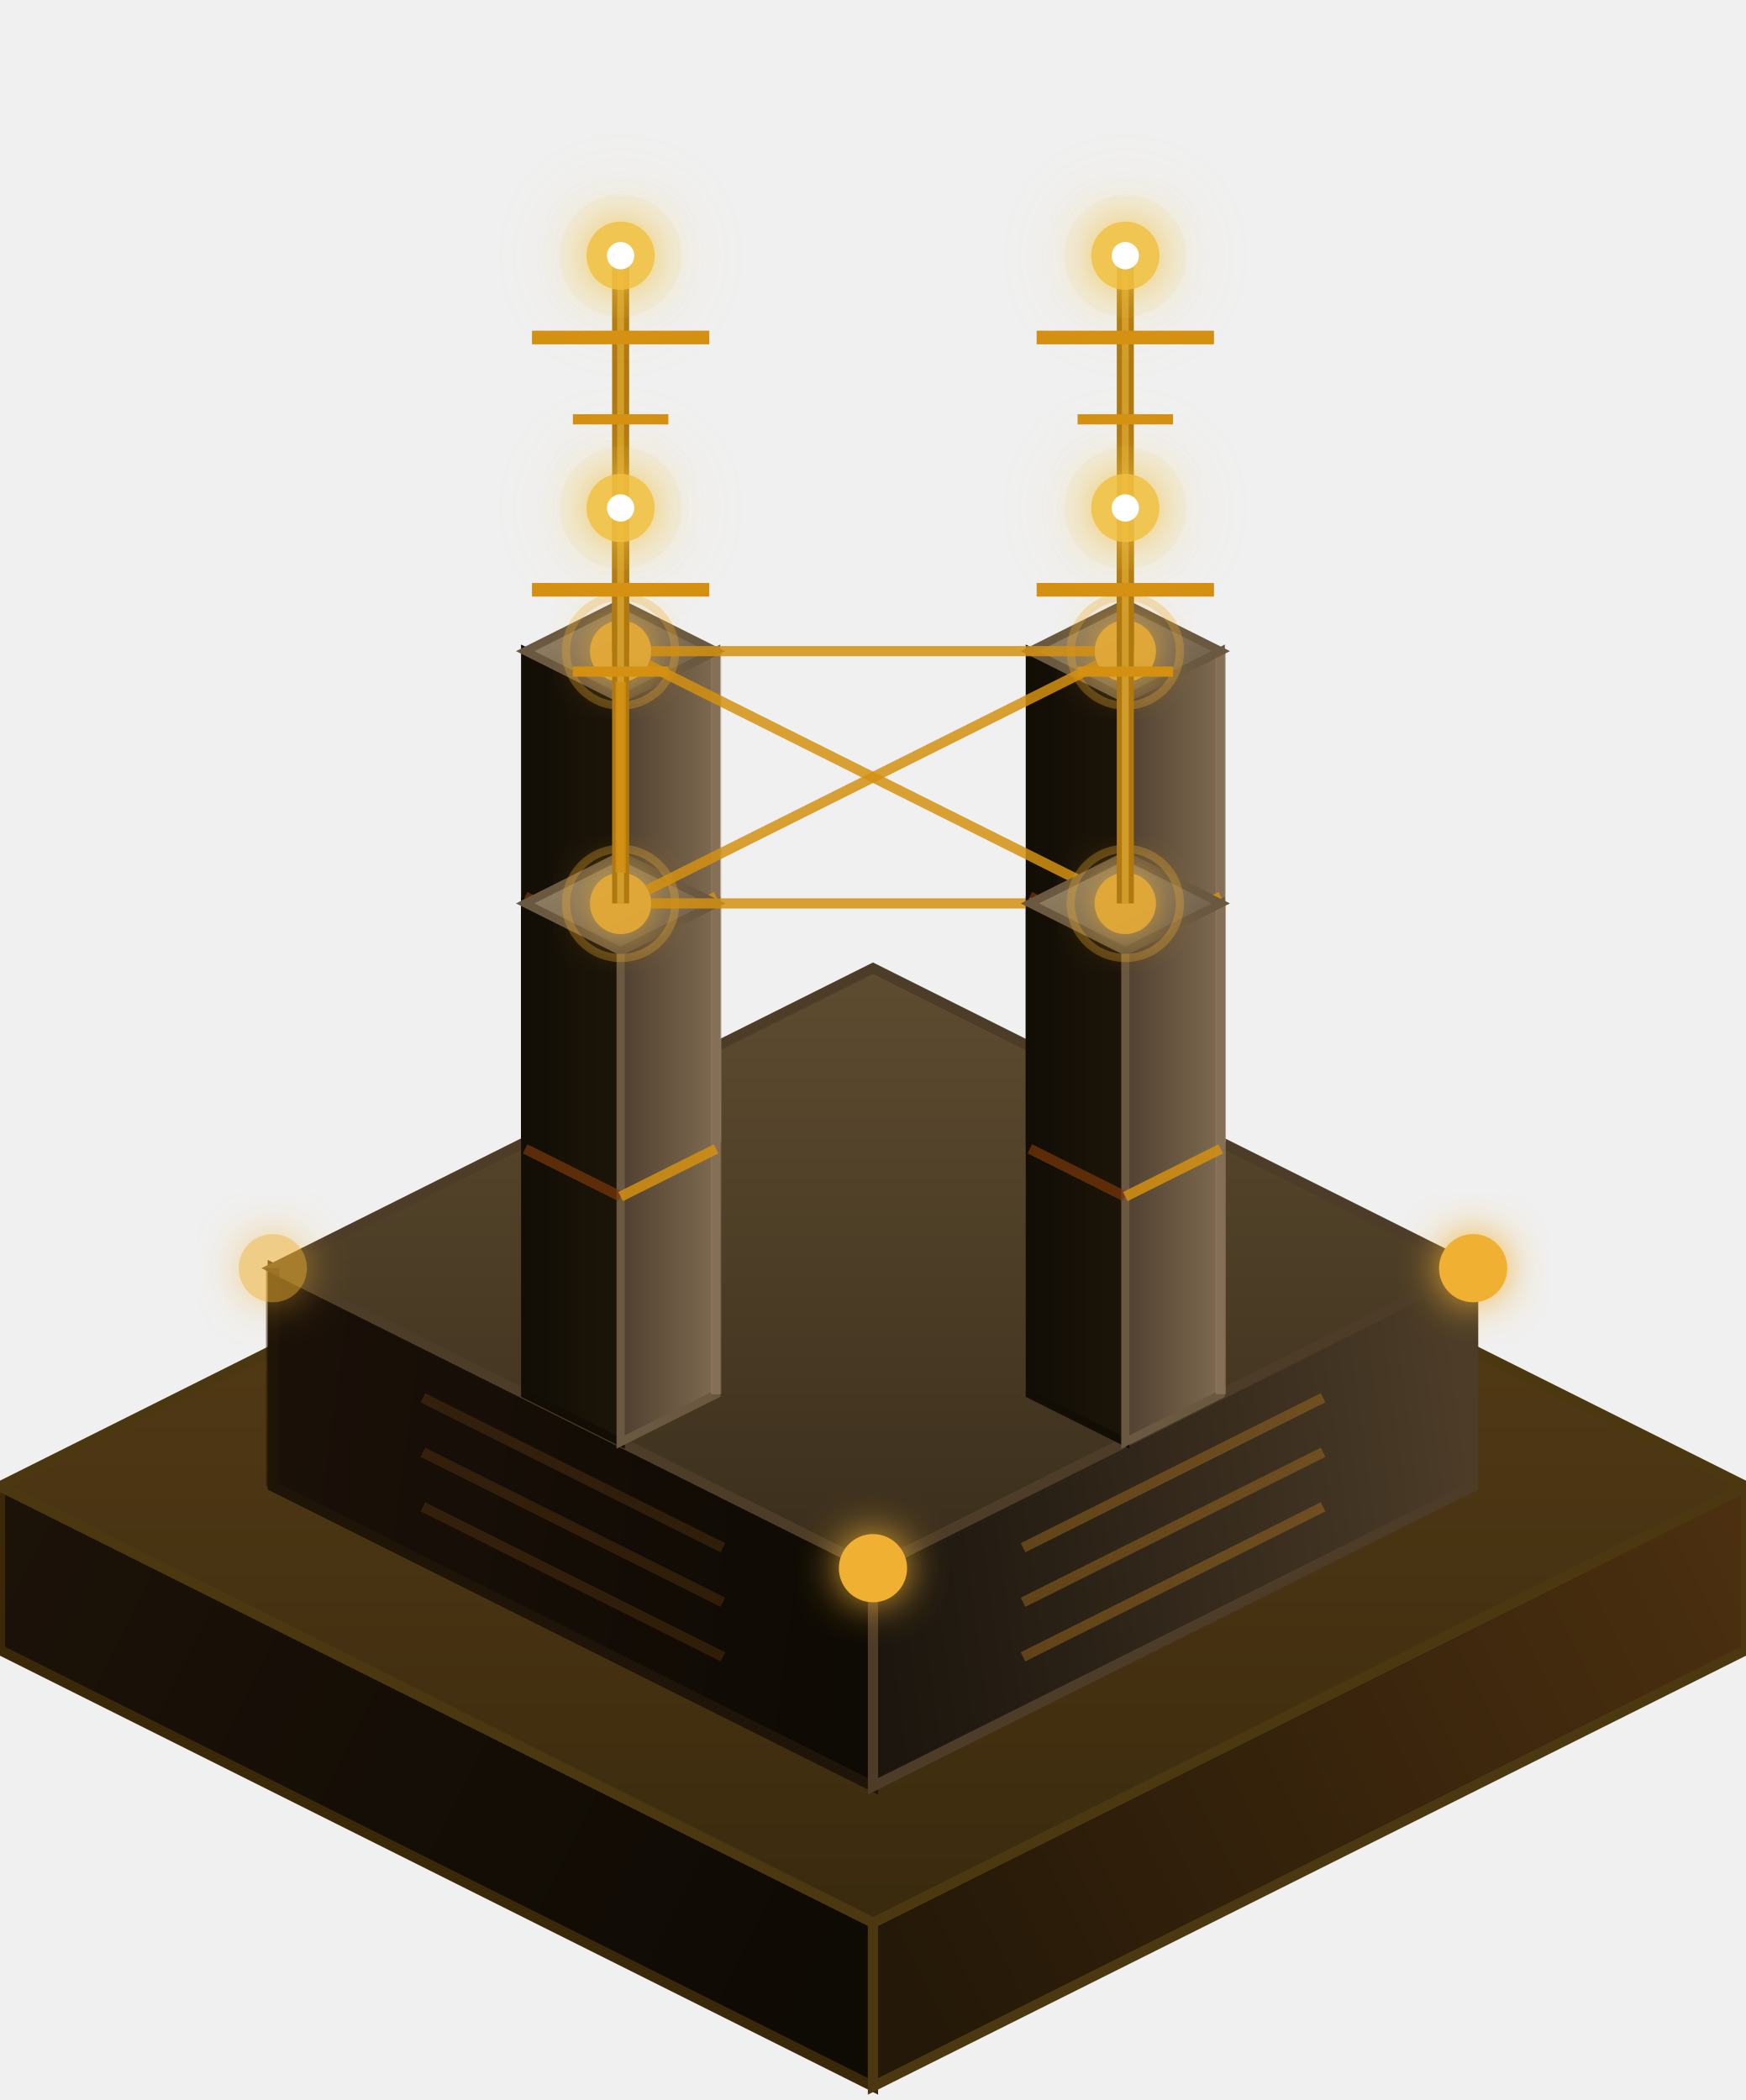
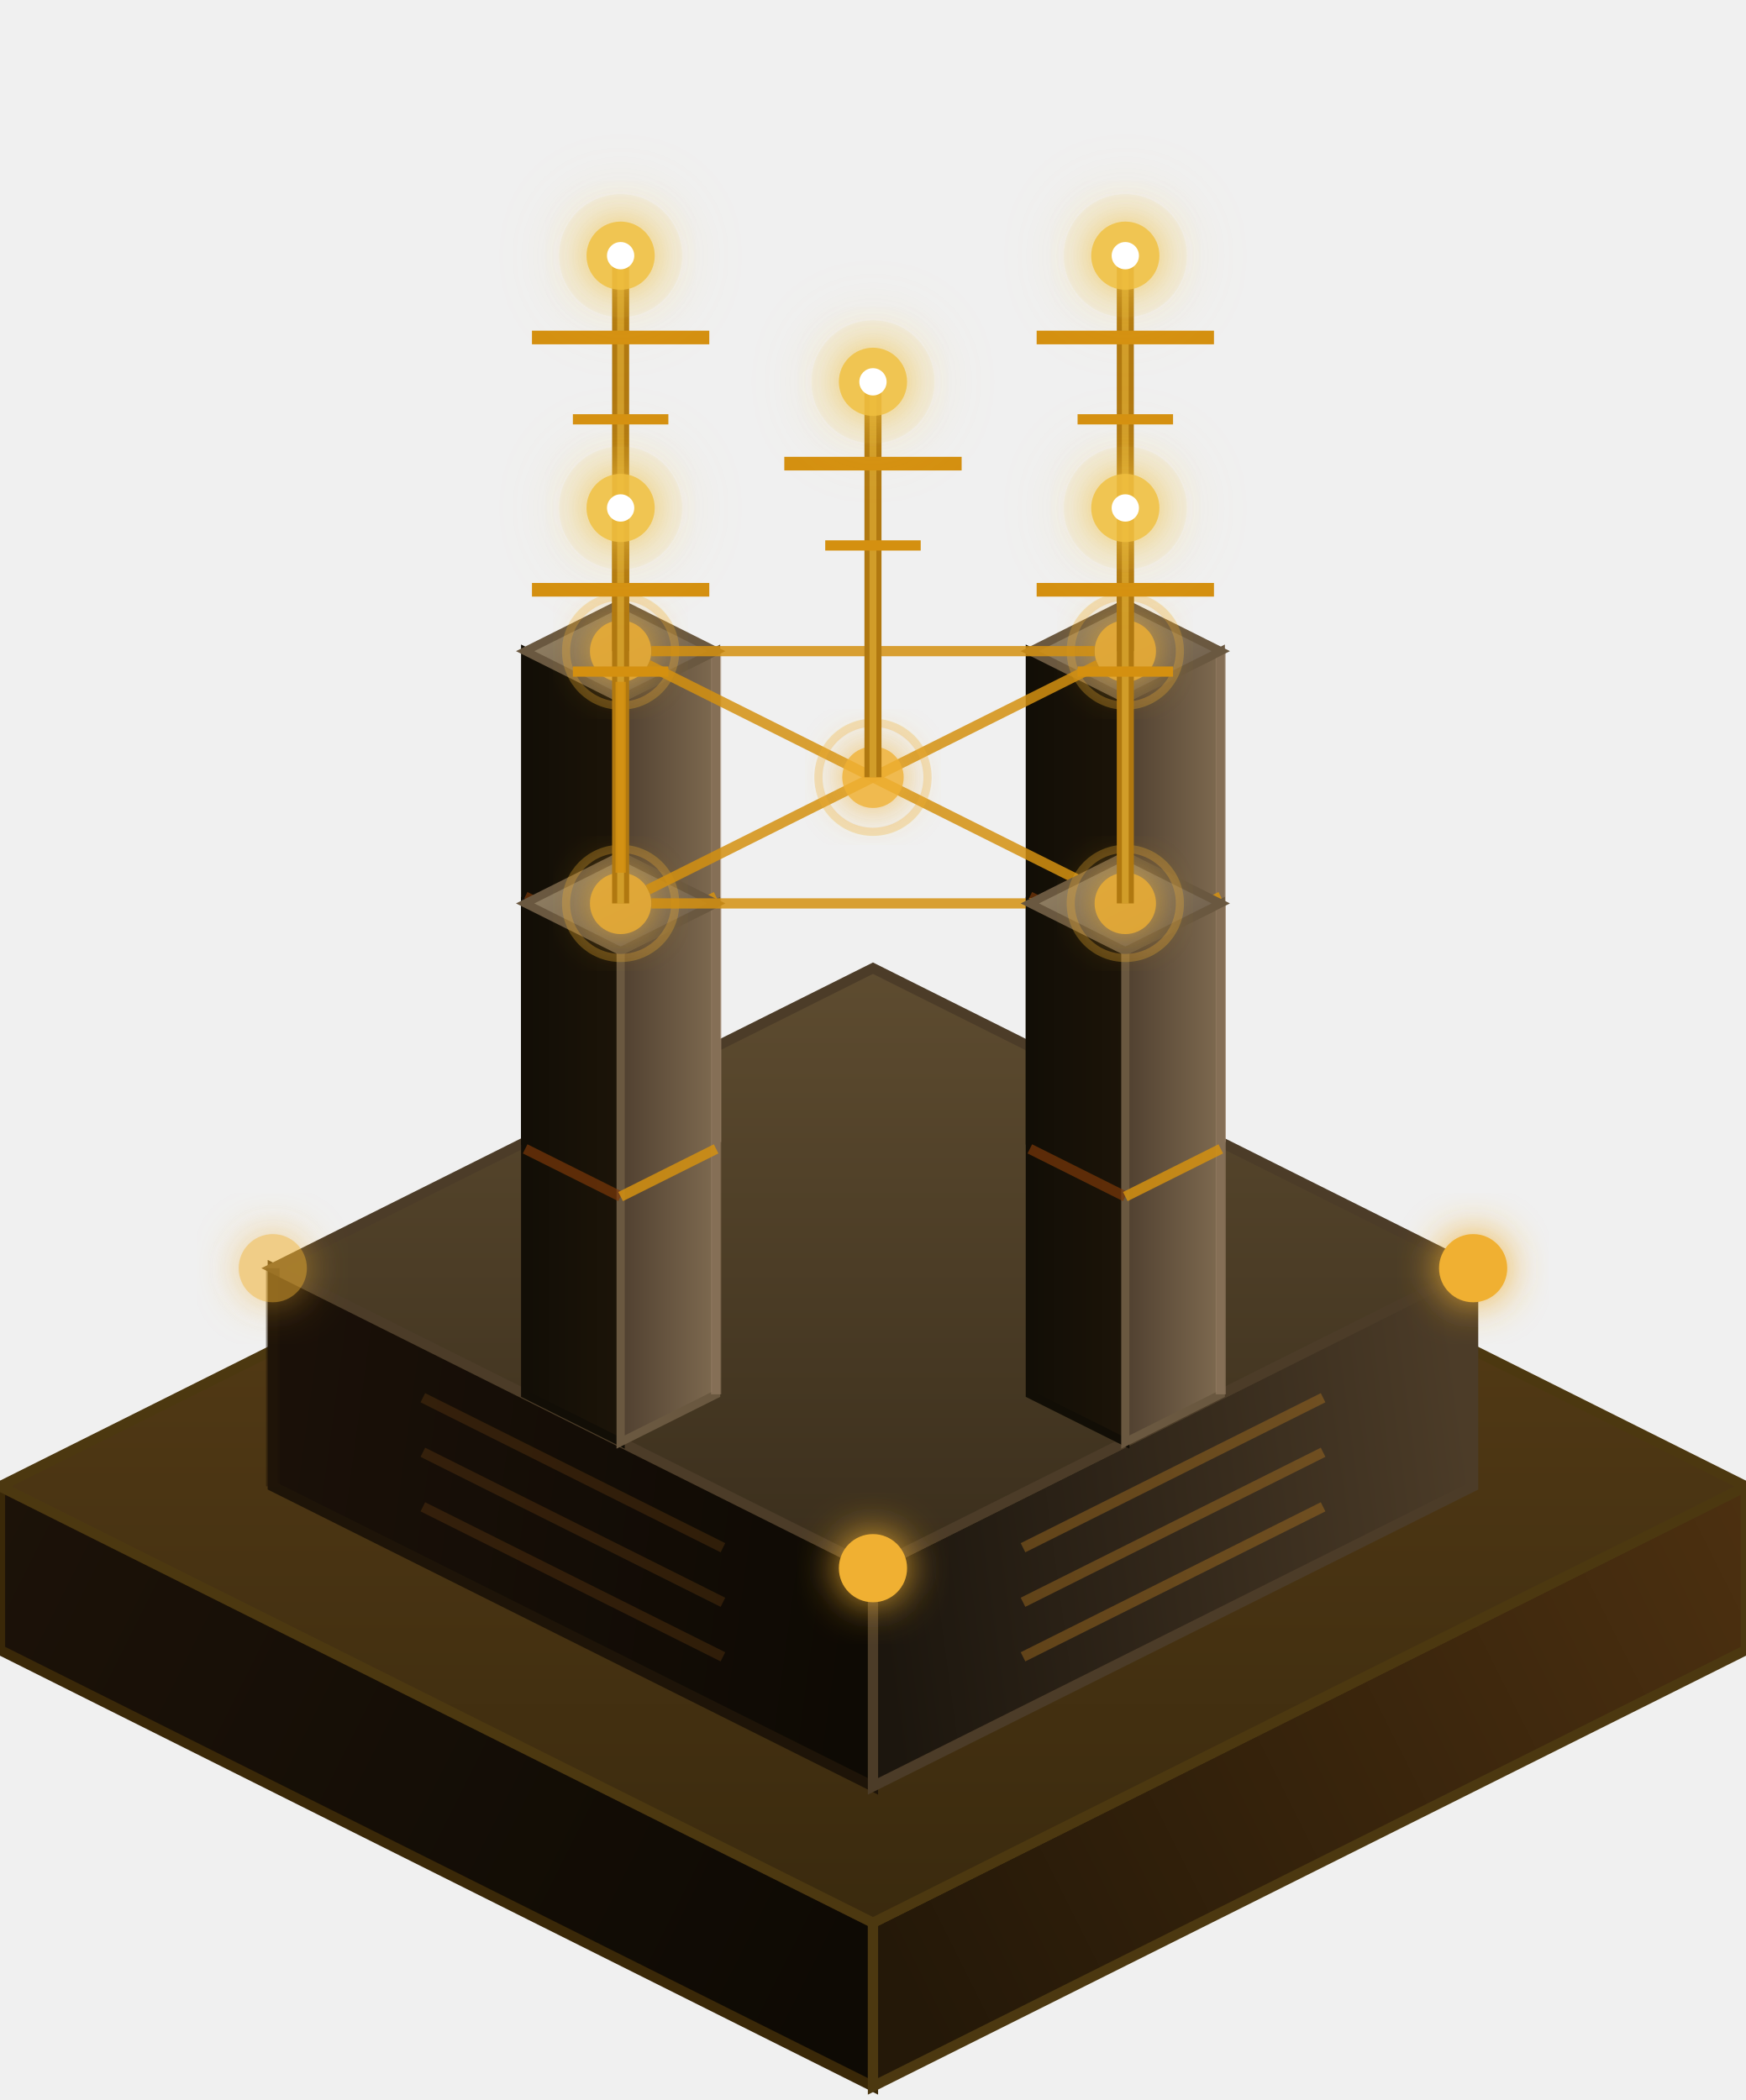
<svg xmlns="http://www.w3.org/2000/svg" viewBox="-128 -178 256 308" width="256" height="308">
  <defs>
    <linearGradient id="fR" gradientUnits="userSpaceOnUse" x1="128" y1="40" x2="0" y2="104">
      <stop offset="0%" stop-color="#4c3010" />
      <stop offset="100%" stop-color="#241808" />
    </linearGradient>
    <linearGradient id="fL" gradientUnits="userSpaceOnUse" x1="-128" y1="40" x2="0" y2="104">
      <stop offset="0%" stop-color="#1c1208" />
      <stop offset="100%" stop-color="#0e0a04" />
    </linearGradient>
    <linearGradient id="fT" gradientUnits="userSpaceOnUse" x1="0" y1="-24" x2="0" y2="104">
      <stop offset="0%" stop-color="#5c4018" />
      <stop offset="100%" stop-color="#3a2a0e" />
    </linearGradient>
    <linearGradient id="bR" gradientUnits="userSpaceOnUse" x1="88" y1="4" x2="0" y2="16">
      <stop offset="0%" stop-color="#4c3c28" />
      <stop offset="60%" stop-color="#2e2418" />
      <stop offset="100%" stop-color="#1c160e" />
    </linearGradient>
    <linearGradient id="bL" gradientUnits="userSpaceOnUse" x1="-88" y1="4" x2="0" y2="16">
      <stop offset="0%" stop-color="#1a1008" />
      <stop offset="100%" stop-color="#0e0a04" />
    </linearGradient>
    <linearGradient id="bT" gradientUnits="userSpaceOnUse" x1="0" y1="-72" x2="0" y2="16">
      <stop offset="0%" stop-color="#5e4c30" />
      <stop offset="100%" stop-color="#3a2e1c" />
    </linearGradient>
    <linearGradient id="cyR" x1="0" y1="0.5" x2="1" y2="0.5">
      <stop offset="0%" stop-color="#504030" />
      <stop offset="100%" stop-color="#7e6a50" />
    </linearGradient>
    <linearGradient id="cyL" x1="0" y1="0.5" x2="1" y2="0.5">
      <stop offset="0%" stop-color="#120e06" />
      <stop offset="100%" stop-color="#1c1408" />
    </linearGradient>
    <linearGradient id="cyTop" x1="0" y1="0" x2="1" y2="1">
      <stop offset="0%" stop-color="#9a8868" />
      <stop offset="100%" stop-color="#685848" />
    </linearGradient>
    <filter id="glow" x="-60%" y="-60%" width="220%" height="220%">
      <feGaussianBlur stdDeviation="3" result="blur" />
      <feMerge>
        <feMergeNode in="blur" />
        <feMergeNode in="SourceGraphic" />
      </feMerge>
    </filter>
    <filter id="softglow" x="-80%" y="-80%" width="260%" height="260%">
      <feGaussianBlur stdDeviation="5" result="blur" />
      <feMerge>
        <feMergeNode in="blur" />
        <feMergeNode in="SourceGraphic" />
      </feMerge>
    </filter>
  </defs>
  <polygon points="-128,64 0,128 0,104 -128,40" fill="url(#fL)" stroke="#3a2808" stroke-width="1.5" />
  <polygon points="128,64 0,128 0,104 128,40" fill="url(#fR)" stroke="#4c3810" stroke-width="1.5" />
  <polygon points="0,-24 128,40 0,104 -128,40" fill="url(#fT)" stroke="#4c3810" stroke-width="1.5" />
  <g transform="translate(0, 36)">
    <polygon points="-88,4 0,48 0,16 -88,-28" fill="url(#bL)" stroke="#1e1408" stroke-width="1.5" />
    <polygon points="88,4 0,48 0,16 88,-28" fill="url(#bR)" stroke="#4c3c28" stroke-width="1.5" />
    <polygon points="0,-72 88,-28 0,16 -88,-28" fill="url(#bT)" stroke="#4c3c28" stroke-width="1.5" />
    <line x1="66" y1="7" x2="22" y2="29" stroke="#a87020" stroke-width="1.5" opacity="0.45" />
    <line x1="66" y1="-1" x2="22" y2="21" stroke="#a87020" stroke-width="1.5" opacity="0.45" />
    <line x1="66" y1="-9" x2="22" y2="13" stroke="#a87020" stroke-width="1.5" opacity="0.45" />
    <line x1="-88" y1="4" x2="-88" y2="-28" stroke="#201408" stroke-width="2" opacity="0.5" />
    <line x1="-66" y1="7" x2="-22" y2="29" stroke="#6a4010" stroke-width="1.5" opacity="0.35" />
    <line x1="-66" y1="-1" x2="-22" y2="21" stroke="#6a4010" stroke-width="1.5" opacity="0.35" />
    <line x1="-66" y1="-9" x2="-22" y2="13" stroke="#6a4010" stroke-width="1.5" opacity="0.35" />
    <circle cx="88" cy="-28" r="5" fill="#f0b030" filter="url(#glow)" />
    <circle cx="-88" cy="-28" r="5" fill="#f0b030" filter="url(#glow)" opacity="0.55" />
    <circle cx="0" cy="16" r="5" fill="#f0b030" filter="url(#glow)" />
    <g transform="translate(-37, -18.5)">
      <polygon points="-14,-28 0,-21 0,-93 -14,-100" fill="url(#cyL)" stroke="#120e06" stroke-width="1.2" />
      <polygon points="14,-28 0,-21 0,-93 14,-100" fill="url(#cyR)" stroke="#6a5840" stroke-width="1.2" />
      <line x1="14" y1="-28" x2="14" y2="-100" stroke="#9a8268" stroke-width="1.5" opacity="0.55" />
      <line x1="-14" y1="-64" x2="0" y2="-57" stroke="#7a3808" stroke-width="1.5" opacity="0.7" />
      <line x1="14" y1="-64" x2="0" y2="-57" stroke="#d49010" stroke-width="1.5" opacity="0.85" />
      <polygon points="0,-107 14,-100 0,-93 -14,-100" fill="url(#cyTop)" stroke="#6a5840" stroke-width="1.2" />
      <circle cx="0" cy="-100" r="4.5" fill="#f0b030" opacity="0.85" filter="url(#glow)" />
      <circle cx="0" cy="-100" r="8" fill="none" stroke="#f0b030" stroke-width="1.2" opacity="0.3" />
      <line x1="0" y1="-100" x2="0" y2="-158" stroke="#b07810" stroke-width="2.5" />
      <line x1="0" y1="-100" x2="0" y2="-158" stroke="#f0c040" stroke-width="1" opacity="0.52" />
      <line x1="-13" y1="-146" x2="13" y2="-146" stroke="#d49010" stroke-width="2" />
      <line x1="-7" y1="-134" x2="7" y2="-134" stroke="#d49010" stroke-width="1.5" />
      <circle cx="0" cy="-158" r="9" fill="#f0c040" opacity="0.12" filter="url(#softglow)" />
      <circle cx="0" cy="-158" r="5" fill="#f0c040" opacity="0.88" filter="url(#glow)" />
      <circle cx="0" cy="-158" r="2" fill="#ffffff" />
    </g>
    <g transform="translate(37, -18.5)">
      <polygon points="-14,-28 0,-21 0,-93 -14,-100" fill="url(#cyL)" stroke="#120e06" stroke-width="1.2" />
      <polygon points="14,-28 0,-21 0,-93 14,-100" fill="url(#cyR)" stroke="#6a5840" stroke-width="1.2" />
      <line x1="14" y1="-28" x2="14" y2="-100" stroke="#9a8268" stroke-width="1.5" opacity="0.55" />
      <line x1="-14" y1="-64" x2="0" y2="-57" stroke="#7a3808" stroke-width="1.5" opacity="0.7" />
      <line x1="14" y1="-64" x2="0" y2="-57" stroke="#d49010" stroke-width="1.5" opacity="0.85" />
      <polygon points="0,-107 14,-100 0,-93 -14,-100" fill="url(#cyTop)" stroke="#6a5840" stroke-width="1.2" />
      <circle cx="0" cy="-100" r="4.5" fill="#f0b030" opacity="0.85" filter="url(#glow)" />
      <circle cx="0" cy="-100" r="8" fill="none" stroke="#f0b030" stroke-width="1.2" opacity="0.3" />
      <line x1="0" y1="-100" x2="0" y2="-158" stroke="#b07810" stroke-width="2.5" />
      <line x1="0" y1="-100" x2="0" y2="-158" stroke="#f0c040" stroke-width="1" opacity="0.52" />
      <line x1="-13" y1="-146" x2="13" y2="-146" stroke="#d49010" stroke-width="2" />
      <line x1="-7" y1="-134" x2="7" y2="-134" stroke="#d49010" stroke-width="1.5" />
      <circle cx="0" cy="-158" r="9" fill="#f0c040" opacity="0.12" filter="url(#softglow)" />
      <circle cx="0" cy="-158" r="5" fill="#f0c040" opacity="0.88" filter="url(#glow)" />
      <circle cx="0" cy="-158" r="2" fill="#ffffff" />
    </g>
    <g transform="translate(-37, 18.5)">
      <polygon points="-14,-28 0,-21 0,-93 -14,-100" fill="url(#cyL)" stroke="#120e06" stroke-width="1.2" />
      <polygon points="14,-28 0,-21 0,-93 14,-100" fill="url(#cyR)" stroke="#6a5840" stroke-width="1.2" />
      <line x1="14" y1="-28" x2="14" y2="-100" stroke="#9a8268" stroke-width="1.5" opacity="0.55" />
      <line x1="-14" y1="-64" x2="0" y2="-57" stroke="#7a3808" stroke-width="1.5" opacity="0.7" />
      <line x1="14" y1="-64" x2="0" y2="-57" stroke="#d49010" stroke-width="1.5" opacity="0.85" />
      <polygon points="0,-107 14,-100 0,-93 -14,-100" fill="url(#cyTop)" stroke="#6a5840" stroke-width="1.2" />
      <circle cx="0" cy="-100" r="4.5" fill="#f0b030" opacity="0.85" filter="url(#glow)" />
      <circle cx="0" cy="-100" r="8" fill="none" stroke="#f0b030" stroke-width="1.2" opacity="0.3" />
      <line x1="0" y1="-100" x2="0" y2="-158" stroke="#b07810" stroke-width="2.5" />
      <line x1="0" y1="-100" x2="0" y2="-158" stroke="#f0c040" stroke-width="1" opacity="0.52" />
      <line x1="-13" y1="-146" x2="13" y2="-146" stroke="#d49010" stroke-width="2" />
      <line x1="-7" y1="-134" x2="7" y2="-134" stroke="#d49010" stroke-width="1.5" />
      <circle cx="0" cy="-158" r="9" fill="#f0c040" opacity="0.12" filter="url(#softglow)" />
      <circle cx="0" cy="-158" r="5" fill="#f0c040" opacity="0.88" filter="url(#glow)" />
      <circle cx="0" cy="-158" r="2" fill="#ffffff" />
    </g>
    <line x1="-32.5" y1="-118.5" x2="32.5" y2="-118.5" stroke="#d49010" stroke-width="1.5" opacity="0.85" />
    <line x1="37" y1="-114" x2="37" y2="-86" stroke="#d49010" stroke-width="1.5" opacity="0.85" />
    <line x1="32.5" y1="-81.5" x2="-32.5" y2="-81.5" stroke="#d49010" stroke-width="1.5" opacity="0.85" />
    <line x1="-37" y1="-86" x2="-37" y2="-114" stroke="#d49010" stroke-width="1.5" opacity="0.85" />
    <line x1="-33" y1="-116.5" x2="33" y2="-83.5" stroke="#d49010" stroke-width="1.5" opacity="0.85" />
    <line x1="33" y1="-116.5" x2="-33" y2="-83.5" stroke="#d49010" stroke-width="1.5" opacity="0.85" />
    <g transform="translate(37, 18.5)">
      <polygon points="-14,-28 0,-21 0,-93 -14,-100" fill="url(#cyL)" stroke="#120e06" stroke-width="1.2" />
      <polygon points="14,-28 0,-21 0,-93 14,-100" fill="url(#cyR)" stroke="#6a5840" stroke-width="1.2" />
      <line x1="14" y1="-28" x2="14" y2="-100" stroke="#9a8268" stroke-width="1.5" opacity="0.55" />
      <line x1="-14" y1="-64" x2="0" y2="-57" stroke="#7a3808" stroke-width="1.5" opacity="0.7" />
      <line x1="14" y1="-64" x2="0" y2="-57" stroke="#d49010" stroke-width="1.5" opacity="0.85" />
      <polygon points="0,-107 14,-100 0,-93 -14,-100" fill="url(#cyTop)" stroke="#6a5840" stroke-width="1.2" />
      <circle cx="0" cy="-100" r="4.5" fill="#f0b030" opacity="0.85" filter="url(#glow)" />
      <circle cx="0" cy="-100" r="8" fill="none" stroke="#f0b030" stroke-width="1.2" opacity="0.3" />
      <line x1="0" y1="-100" x2="0" y2="-158" stroke="#b07810" stroke-width="2.5" />
      <line x1="0" y1="-100" x2="0" y2="-158" stroke="#f0c040" stroke-width="1" opacity="0.52" />
      <line x1="-13" y1="-146" x2="13" y2="-146" stroke="#d49010" stroke-width="2" />
      <line x1="-7" y1="-134" x2="7" y2="-134" stroke="#d49010" stroke-width="1.5" />
      <circle cx="0" cy="-158" r="9" fill="#f0c040" opacity="0.12" filter="url(#softglow)" />
      <circle cx="0" cy="-158" r="5" fill="#f0c040" opacity="0.88" filter="url(#glow)" />
      <circle cx="0" cy="-158" r="2" fill="#ffffff" />
    </g>
+     <circle cx="0" cy="-100" r="4.5" fill="#f0b030" opacity="0.85" filter="url(#glow)" />
+     <circle cx="0" cy="-100" r="8" fill="none" stroke="#f0b030" stroke-width="1.2" opacity="0.3" />
+     <line x1="0" y1="-100" x2="0" y2="-158" stroke="#b07810" stroke-width="2.5" />
+     <line x1="0" y1="-100" x2="0" y2="-158" stroke="#f0c040" stroke-width="1" opacity="0.52" />
+     <line x1="-13" y1="-146" x2="13" y2="-146" stroke="#d49010" stroke-width="2" />
+     <line x1="-7" y1="-134" x2="7" y2="-134" stroke="#d49010" stroke-width="1.5" />
+     <circle cx="0" cy="-158" r="9" fill="#f0c040" opacity="0.12" filter="url(#softglow)" />
+     <circle cx="0" cy="-158" r="5" fill="#f0c040" opacity="0.88" filter="url(#glow)" />
+     <circle cx="0" cy="-158" r="2" fill="#ffffff" />
  </g>
</svg>
